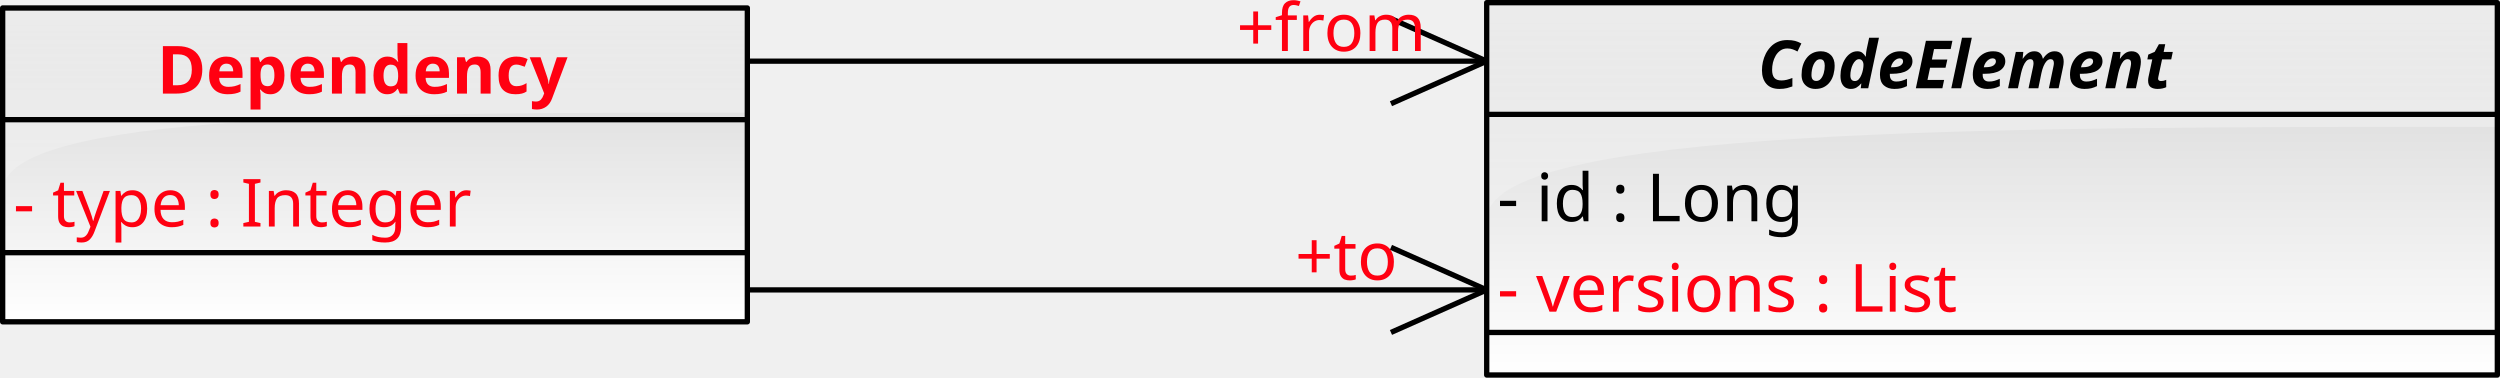
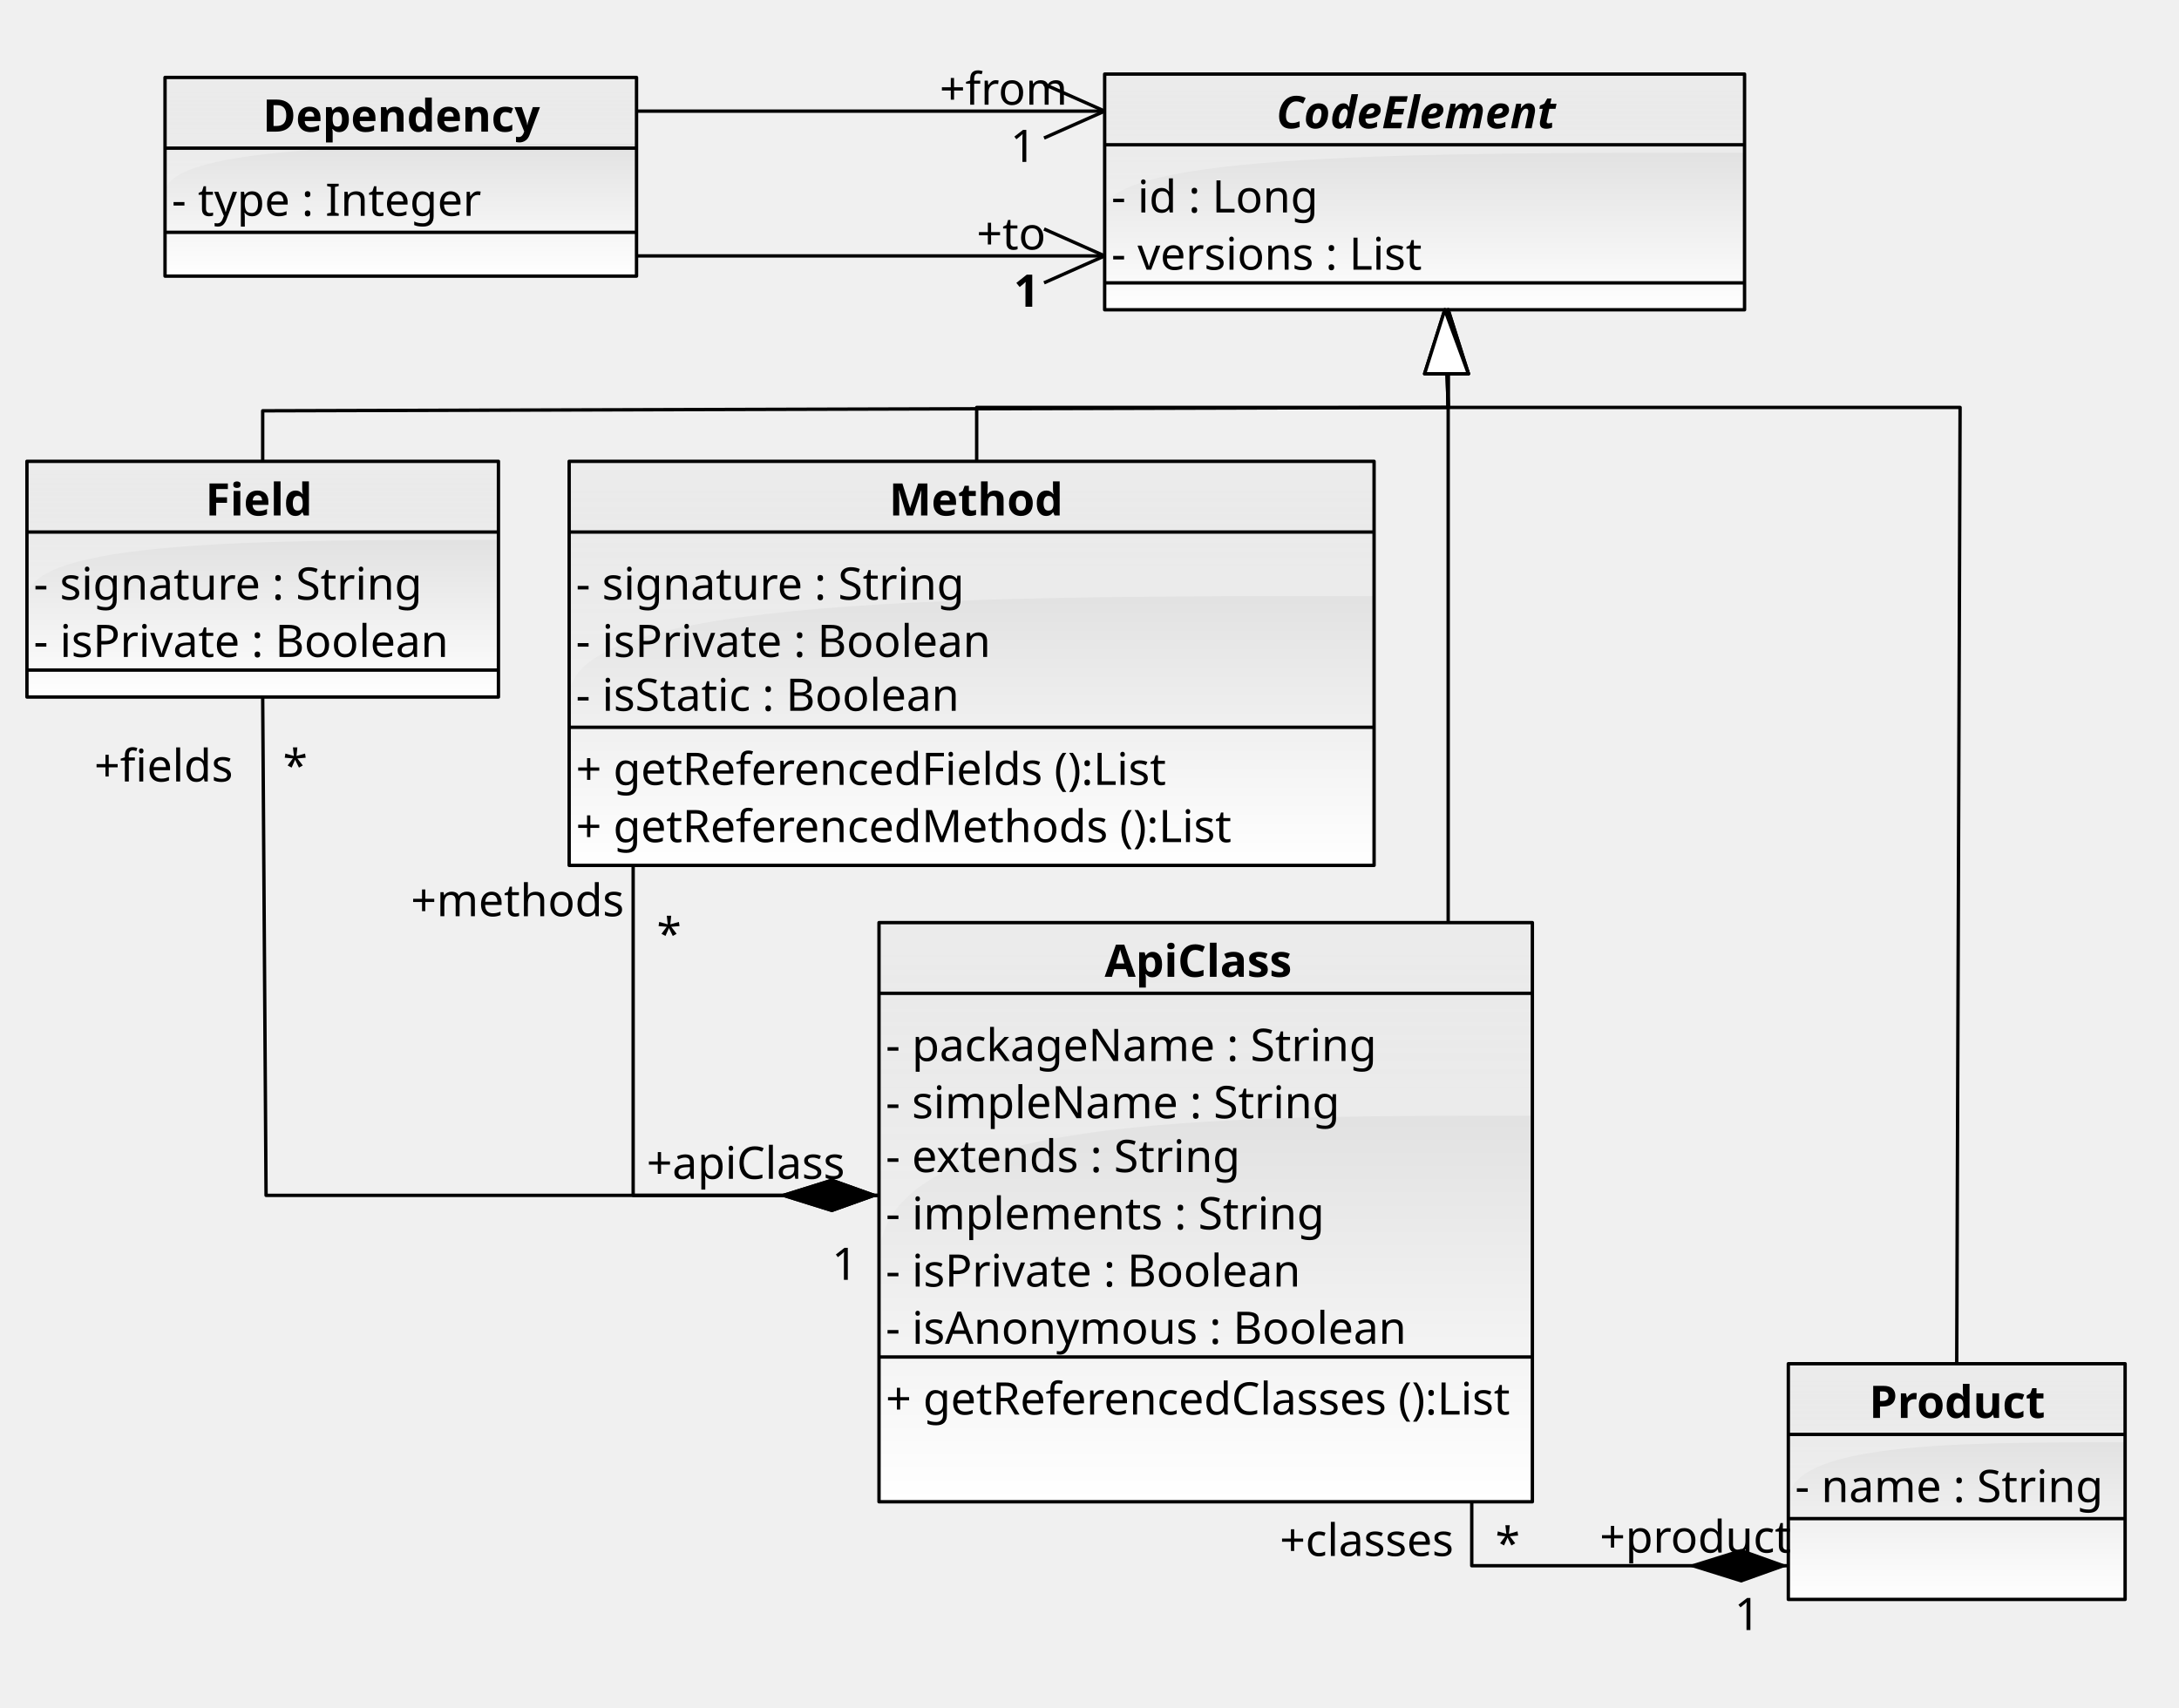
- <svg xmlns="http://www.w3.org/2000/svg" width="470" height="71" version="1.1" id="svg2">
-   <defs id="defs6">
-     <linearGradient id="fs1" x1="314.414" y1="36.245" x2="314.414" y2="151.571" gradientTransform="scale(1.647509,0.606977)" gradientUnits="userSpaceOnUse">
-       <stop offset="0%" stop-color="#D3D3D3" stop-opacity="1" id="stop9" />
-       <stop offset="100%" stop-color="#FFFFFF" stop-opacity="1" id="stop11" />
-     </linearGradient>
-     <linearGradient id="fs2" x1="240.138" y1="47.456" x2="240.138" y2="135.537" gradientTransform="scale(2.157096,0.4635863)" gradientUnits="userSpaceOnUse">
-       <stop offset="0%" stop-color="#FFFFFF" stop-opacity="0.549" id="stop14" />
-       <stop offset="100%" stop-color="#FFFFFF" stop-opacity="0.157" id="stop16" />
-     </linearGradient>
-     <linearGradient id="fs3" x1="1" y1="-3.8146973e-007" x2="1" y2="1">
-       <stop offset="0%" stop-color="#D3D3D3" stop-opacity="1" id="stop19" />
-       <stop offset="100%" stop-color="#FFFFFF" stop-opacity="1" id="stop21" />
-     </linearGradient>
-     <linearGradient id="fs4" x1="1" y1="-8.7193081e-007" x2="1" y2="1">
-       <stop offset="0%" stop-color="#FFFFFF" stop-opacity="0.549" id="stop24" />
-       <stop offset="100%" stop-color="#FFFFFF" stop-opacity="0.157" id="stop26" />
-     </linearGradient>
-     <linearGradient id="fs5" x1="1" y1="-6.5394812e-007" x2="1" y2="1">
-       <stop offset="0%" stop-color="#D3D3D3" stop-opacity="1" id="stop29" />
-       <stop offset="100%" stop-color="#FFFFFF" stop-opacity="1" id="stop31" />
-     </linearGradient>
-     <linearGradient id="fs6" x1="1" y1="-1.4886623e-006" x2="1" y2="1">
-       <stop offset="0%" stop-color="#FFFFFF" stop-opacity="0.549" id="stop34" />
-       <stop offset="100%" stop-color="#FFFFFF" stop-opacity="0.157" id="stop36" />
-     </linearGradient>
-     <linearGradient id="fs7" x1="1" y1="-5.3228337e-007" x2="1" y2="1">
-       <stop offset="0%" stop-color="#D3D3D3" stop-opacity="1" id="stop39" />
-       <stop offset="100%" stop-color="#FFFFFF" stop-opacity="1" id="stop41" />
-     </linearGradient>
-     <linearGradient id="fs8" x1="1" y1="-9.1552732e-007" x2="1" y2="1">
-       <stop offset="0%" stop-color="#FFFFFF" stop-opacity="0.549" id="stop44" />
-       <stop offset="100%" stop-color="#FFFFFF" stop-opacity="0.157" id="stop46" />
-     </linearGradient>
-     <linearGradient id="fs9" x1="1" y1="-6.1035157e-006" x2="1" y2="1">
-       <stop offset="0%" stop-color="#D3D3D3" stop-opacity="1" id="stop49" />
-       <stop offset="100%" stop-color="#FFFFFF" stop-opacity="1" id="stop51" />
-     </linearGradient>
-     <linearGradient id="fs10" x1="1" y1="-1.1164968e-005" x2="1" y2="1">
-       <stop offset="0%" stop-color="#FFFFFF" stop-opacity="0.549" id="stop54" />
-       <stop offset="100%" stop-color="#FFFFFF" stop-opacity="0.157" id="stop56" />
-     </linearGradient>
-     <linearGradient id="fs11" x1="122.694" y1="35.43" x2="122.694" y2="126.314" gradientTransform="scale(1.540416,0.6491753)" gradientUnits="userSpaceOnUse">
-       <stop offset="0%" stop-color="#D3D3D3" stop-opacity="1" id="stop59" />
-       <stop offset="100%" stop-color="#FFFFFF" stop-opacity="1" id="stop61" />
-     </linearGradient>
-     <linearGradient id="fs12" x1="93.709" y1="46.388" x2="93.709" y2="115.802" gradientTransform="scale(2.016878,0.4958159)" gradientUnits="userSpaceOnUse">
-       <stop offset="0%" stop-color="#FFFFFF" stop-opacity="0.549" id="stop64" />
-       <stop offset="100%" stop-color="#FFFFFF" stop-opacity="0.157" id="stop66" />
+ <svg xmlns="http://www.w3.org/2000/svg" width="647px" height="507px" version="1.1">
+   <defs>
+     <linearGradient id="fs1" x1="1px" y1="-3.26974060271823E-07px" x2="1px" y2="1px">
+       <stop offset="0%" stop-color="#D3D3D3" stop-opacity="1" />
+       <stop offset="100%" stop-color="#FFFFFF" stop-opacity="1" />
+     </linearGradient>
+     <linearGradient id="fs2" x1="1px" y1="-5.58248359538993E-07px" x2="1px" y2="1px">
+       <stop offset="0%" stop-color="#FFFFFF" stop-opacity="0.549" />
+       <stop offset="100%" stop-color="#FFFFFF" stop-opacity="0.157" />
+     </linearGradient>
+     <linearGradient id="fs3" x1="1px" y1="-3.81469732246842E-07px" x2="1px" y2="1px">
+       <stop offset="0%" stop-color="#D3D3D3" stop-opacity="1" />
+       <stop offset="100%" stop-color="#FFFFFF" stop-opacity="1" />
+     </linearGradient>
+     <linearGradient id="fs4" x1="1px" y1="-8.71930808443722E-07px" x2="1px" y2="1px">
+       <stop offset="0%" stop-color="#FFFFFF" stop-opacity="0.549" />
+       <stop offset="100%" stop-color="#FFFFFF" stop-opacity="0.157" />
+     </linearGradient>
+     <linearGradient id="fs5" x1="1px" y1="-6.53948120543646E-07px" x2="1px" y2="1px">
+       <stop offset="0%" stop-color="#D3D3D3" stop-opacity="1" />
+       <stop offset="100%" stop-color="#FFFFFF" stop-opacity="1" />
+     </linearGradient>
+     <linearGradient id="fs6" x1="1px" y1="-1.48866229210398E-06px" x2="1px" y2="1px">
+       <stop offset="0%" stop-color="#FFFFFF" stop-opacity="0.549" />
+       <stop offset="100%" stop-color="#FFFFFF" stop-opacity="0.157" />
+     </linearGradient>
+     <linearGradient id="fs7" x1="1px" y1="-5.32283365828334E-07px" x2="1px" y2="1px">
+       <stop offset="0%" stop-color="#D3D3D3" stop-opacity="1" />
+       <stop offset="100%" stop-color="#FFFFFF" stop-opacity="1" />
+     </linearGradient>
+     <linearGradient id="fs8" x1="1px" y1="-9.15527323286369E-07px" x2="1px" y2="1px">
+       <stop offset="0%" stop-color="#FFFFFF" stop-opacity="0.549" />
+       <stop offset="100%" stop-color="#FFFFFF" stop-opacity="0.157" />
+     </linearGradient>
+     <linearGradient id="fs9" x1="1px" y1="-6.10351571594947E-06px" x2="1px" y2="1px">
+       <stop offset="0%" stop-color="#D3D3D3" stop-opacity="1" />
+       <stop offset="100%" stop-color="#FFFFFF" stop-opacity="1" />
+     </linearGradient>
+     <linearGradient id="fs10" x1="1px" y1="-1.11649678729009E-05px" x2="1px" y2="1px">
+       <stop offset="0%" stop-color="#FFFFFF" stop-opacity="0.549" />
+       <stop offset="100%" stop-color="#FFFFFF" stop-opacity="0.157" />
+     </linearGradient>
+     <linearGradient id="fs11" x1="1px" y1="-9.69838254150091E-08px" x2="1px" y2="1px">
+       <stop offset="0%" stop-color="#D3D3D3" stop-opacity="1" />
+       <stop offset="100%" stop-color="#FFFFFF" stop-opacity="1" />
+     </linearGradient>
+     <linearGradient id="fs12" x1="1px" y1="-1.68295471780766E-07px" x2="1px" y2="1px">
+       <stop offset="0%" stop-color="#FFFFFF" stop-opacity="0.549" />
+       <stop offset="100%" stop-color="#FFFFFF" stop-opacity="0.157" />
    </linearGradient>
    <clipPath id="cp1">
-       <path d="m 327,21 192,0 0,72 -192,0 z" id="path69" />
+       <path d="M 327 21 L 519 21  519 93  327 93 z " />
    </clipPath>
    <clipPath id="cp2">
-       <path d="m 168,136 241,0 0,122 -241,0 z" id="path72" />
+       <path d="M 168 136 L 409 136  409 258  168 258 z " />
    </clipPath>
    <clipPath id="cp3">
-       <path d="m 7,136 142,0 0,72 -142,0 z" id="path75" />
+       <path d="M 7 136 L 149 136  149 208  7 208 z " />
    </clipPath>
    <clipPath id="cp4">
-       <path d="m 260,273 196,0 0,174 -196,0 z" id="path78" />
+       <path d="M 260 273 L 456 273  456 447  260 447 z " />
    </clipPath>
    <clipPath id="cp5">
-       <path d="m 530,404 102,0 0,72 -102,0 z" id="path81" />
+       <path d="M 530 404 L 632 404  632 476  530 476 z " />
    </clipPath>
    <clipPath id="cp6">
-       <path d="m 48,22 142,0 0,61 -142,0 z" id="path84" />
+       <path d="M 48 22 L 190 22  190 83  48 83 z " />
    </clipPath>
  </defs>
-   <g id="g86" transform="translate(-48.5,-21.5)">
-     <rect x="328" y="22" width="190" height="70" id="rect88" style="fill:url(#fs1)" />
-     <path d="m 518,45.333 c -95,0 -190,0 -190,17.5 L 328,22 l 190,0 0,23.333 z" id="path90" style="fill:url(#fs2)" />
-     <rect x="328" y="22" width="190" height="70" stroke-miterlimit="10" id="rect92" style="fill:none;stroke:#000000;stroke-width:1px;stroke-linejoin:round;stroke-miterlimit:10;stroke-dashoffset:0" />
-     <g clip-path="url(#cp1)" id="g94">
-       <text x="379" y="38.091" font-size="10pt" font-weight="bold" font-style="italic" id="text96" style="font-size:12.5px;font-style:italic;font-weight:bold;fill:#000000;font-family:Microsoft Sans Serif">CodeElement</text>
-       <line x1="328" y1="43" x2="518" y2="43" stroke-miterlimit="10" id="line98" style="stroke:#000000;stroke-width:1px;stroke-linejoin:round;stroke-miterlimit:10;stroke-dashoffset:0" />
-       <text x="330" y="63.091" font-size="10pt" id="text100" style="font-size:12.5px;fill:#000000;font-family:Microsoft Sans Serif">- id : Long</text>
-       <text x="330" y="80.091" font-size="10pt" id="text102" style="font-size:12.5px;fill:#ff0011;fill-opacity:1;font-family:Microsoft Sans Serif">- versions : List</text>
-       <line x1="328" y1="84" x2="518" y2="84" stroke-miterlimit="10" id="line104" style="stroke:#000000;stroke-width:1px;stroke-linejoin:round;stroke-miterlimit:10;stroke-dashoffset:0" />
-     </g>
-   </g>
-   <g id="g200" transform="translate(-48.5,-21.5)">
-     <rect x="49" y="23" width="140" height="59" id="rect202" style="fill:url(#fs11)" />
-     <path d="m 189,42.667 c -70,0 -140,0 -140,14.75 L 49,23 l 140,0 0,19.667 z" id="path204" style="fill:url(#fs12)" />
-     <rect x="49" y="23" width="140" height="59" stroke-miterlimit="10" id="rect206" style="fill:none;stroke:#000000;stroke-width:1px;stroke-linejoin:round;stroke-miterlimit:10;stroke-dashoffset:0" />
-     <g clip-path="url(#cp6)" id="g208">
-       <text x="78" y="39.091" font-size="10pt" font-weight="bold" id="text210" style="font-size:12.5px;font-weight:bold;fill:#ff0011;fill-opacity:1;font-family:Microsoft Sans Serif">Dependency</text>
-       <line x1="49" y1="44" x2="189" y2="44" stroke-miterlimit="10" id="line212" style="stroke:#000000;stroke-width:1px;stroke-linejoin:round;stroke-miterlimit:10;stroke-dashoffset:0" />
-       <text x="51" y="64.091" font-size="10pt" id="text214" style="font-size:12.5px;fill:#000000;font-family:Microsoft Sans Serif">
-         <tspan style="fill:#ff0011;fill-opacity:1" id="tspan4065">- type : Integer</tspan>
-       </text>
-       <line x1="49" y1="69" x2="189" y2="69" stroke-miterlimit="10" id="line216" style="stroke:#000000;stroke-width:1px;stroke-linejoin:round;stroke-miterlimit:10;stroke-dashoffset:0" />
-     </g>
-   </g>
-   <g id="g290" transform="translate(-48.5,-21.5)">
-     <polyline points="189,33 328,33 " stroke-miterlimit="10" id="polyline292" style="fill:none;stroke:#000000;stroke-width:1px;stroke-linejoin:round;stroke-miterlimit:10;stroke-dashoffset:0" />
-     <line x1="328" y1="33" x2="310" y2="25" stroke-miterlimit="10" id="line294" style="stroke:#000000;stroke-width:1px;stroke-linejoin:round;stroke-miterlimit:10;stroke-dashoffset:0" />
-     <line x1="328" y1="33" x2="310" y2="41" stroke-miterlimit="10" id="line296" style="stroke:#000000;stroke-width:1px;stroke-linejoin:round;stroke-miterlimit:10;stroke-dashoffset:0" />
-     <text x="300" y="48.091" font-size="10pt" id="text298" style="font-size:12.5px;fill:#000000;font-family:Microsoft Sans Serif" />
-     <text x="281" y="31.091" font-size="10pt" id="text300" style="font-size:12.5px;fill:#000000;font-family:Microsoft Sans Serif">
-       <tspan style="fill:#ff0011;fill-opacity:1" id="tspan4061">+from</tspan>
-     </text>
-   </g>
-   <g id="g302" transform="translate(-48.5,-21.5)">
-     <polyline points="189,76 328,76 " stroke-miterlimit="10" id="polyline304" style="fill:none;stroke:#000000;stroke-width:1px;stroke-linejoin:round;stroke-miterlimit:10;stroke-dashoffset:0" />
-     <line x1="328" y1="76" x2="310" y2="68" stroke-miterlimit="10" id="line306" style="stroke:#000000;stroke-width:1px;stroke-linejoin:round;stroke-miterlimit:10;stroke-dashoffset:0" />
-     <line x1="328" y1="76" x2="310" y2="84" stroke-miterlimit="10" id="line308" style="stroke:#000000;stroke-width:1px;stroke-linejoin:round;stroke-miterlimit:10;stroke-dashoffset:0" />
-     <text x="292" y="74.091" font-size="10pt" id="text310" style="font-size:12.5px;fill:#000000;font-family:Microsoft Sans Serif">
-       <tspan style="fill:#ff0011;fill-opacity:1" id="tspan4063">+to</tspan>
-     </text>
+   <g transform="matrix(1 0 0 1 0 0)">
+     <rect x="328px" y="22px" width="190px" height="70px" fill="url(#fs1)" />
+     <path d="M 518 45.333 C 423 45.333  328 45.333  328 62.833 L 328 22  518 22  518 45.333 z " fill="url(#fs2)" />
+     <rect x="328px" y="22px" width="190px" height="70px" fill="none" stroke="#000000" stroke-width="1px" stroke-dashoffset="0" stroke-linejoin="round" stroke-miterlimit="10" />
+     <g clip-path="url(#cp1)">
+       <text x="379px" y="38.091px" font-family="Microsoft Sans Serif" font-size="10pt" font-weight="bold" font-style="italic" fill="#000000">CodeElement</text>
+       <line x1="328px" y1="43px" x2="518px" y2="43px" stroke="#000000" stroke-width="1px" stroke-dashoffset="0" stroke-linejoin="round" stroke-miterlimit="10" />
+       <text x="330px" y="63.091px" font-family="Microsoft Sans Serif" font-size="10pt" fill="#000000">- id : Long</text>
+       <text x="330px" y="80.091px" font-family="Microsoft Sans Serif" font-size="10pt" fill="#000000">- versions : List</text>
+       <line x1="328px" y1="84px" x2="518px" y2="84px" stroke="#000000" stroke-width="1px" stroke-dashoffset="0" stroke-linejoin="round" stroke-miterlimit="10" />
+     </g>
+   </g>
+   <g transform="matrix(1 0 0 1 0 0)">
+     <rect x="169px" y="137px" width="239px" height="120px" fill="url(#fs3)" />
+     <path d="M 408 177 C 288.5 177  169 177  169 207 L 169 137  408 137  408 177 z " fill="url(#fs4)" />
+     <rect x="169px" y="137px" width="239px" height="120px" fill="none" stroke="#000000" stroke-width="1px" stroke-dashoffset="0" stroke-linejoin="round" stroke-miterlimit="10" />
+     <g clip-path="url(#cp2)">
+       <text x="264px" y="153.091px" font-family="Microsoft Sans Serif" font-size="10pt" font-weight="bold" fill="#000000">Method</text>
+       <line x1="169px" y1="158px" x2="408px" y2="158px" stroke="#000000" stroke-width="1px" stroke-dashoffset="0" stroke-linejoin="round" stroke-miterlimit="10" />
+       <text x="171px" y="178.091px" font-family="Microsoft Sans Serif" font-size="10pt" fill="#000000">- signature : String</text>
+       <text x="171px" y="195.091px" font-family="Microsoft Sans Serif" font-size="10pt" fill="#000000">- isPrivate : Boolean</text>
+       <text x="171px" y="211.091px" font-family="Microsoft Sans Serif" font-size="10pt" fill="#000000">- isStatic : Boolean</text>
+       <line x1="169px" y1="216px" x2="408px" y2="216px" stroke="#000000" stroke-width="1px" stroke-dashoffset="0" stroke-linejoin="round" stroke-miterlimit="10" />
+       <text x="171px" y="233.091px" font-family="Microsoft Sans Serif" font-size="10pt" fill="#000000">+ getReferencedFields ():List</text>
+       <text x="171px" y="250.091px" font-family="Microsoft Sans Serif" font-size="10pt" fill="#000000">+ getReferencedMethods ():List</text>
+     </g>
+   </g>
+   <g transform="matrix(1 0 0 1 0 0)">
+     <rect x="8px" y="137px" width="140px" height="70px" fill="url(#fs5)" />
+     <path d="M 148 160.333 C 78 160.333  8 160.333  8 177.833 L 8 137  148 137  148 160.333 z " fill="url(#fs6)" />
+     <rect x="8px" y="137px" width="140px" height="70px" fill="none" stroke="#000000" stroke-width="1px" stroke-dashoffset="0" stroke-linejoin="round" stroke-miterlimit="10" />
+     <g clip-path="url(#cp3)">
+       <text x="61px" y="153.091px" font-family="Microsoft Sans Serif" font-size="10pt" font-weight="bold" fill="#000000">Field</text>
+       <line x1="8px" y1="158px" x2="148px" y2="158px" stroke="#000000" stroke-width="1px" stroke-dashoffset="0" stroke-linejoin="round" stroke-miterlimit="10" />
+       <text x="10px" y="178.091px" font-family="Microsoft Sans Serif" font-size="10pt" fill="#000000">- signature : String</text>
+       <text x="10px" y="195.091px" font-family="Microsoft Sans Serif" font-size="10pt" fill="#000000">- isPrivate : Boolean</text>
+       <line x1="8px" y1="199px" x2="148px" y2="199px" stroke="#000000" stroke-width="1px" stroke-dashoffset="0" stroke-linejoin="round" stroke-miterlimit="10" />
+     </g>
+   </g>
+   <g transform="matrix(1 0 0 1 0 0)">
+     <rect x="261px" y="274px" width="194px" height="172px" fill="url(#fs7)" />
+     <path d="M 455 331.333 C 358 331.333  261 331.333  261 374.333 L 261 274  455 274  455 331.333 z " fill="url(#fs8)" />
+     <rect x="261px" y="274px" width="194px" height="172px" fill="none" stroke="#000000" stroke-width="1px" stroke-dashoffset="0" stroke-linejoin="round" stroke-miterlimit="10" />
+     <g clip-path="url(#cp4)">
+       <text x="328px" y="290.091px" font-family="Microsoft Sans Serif" font-size="10pt" font-weight="bold" fill="#000000">ApiClass</text>
+       <line x1="261px" y1="295px" x2="455px" y2="295px" stroke="#000000" stroke-width="1px" stroke-dashoffset="0" stroke-linejoin="round" stroke-miterlimit="10" />
+       <text x="263px" y="315.091px" font-family="Microsoft Sans Serif" font-size="10pt" fill="#000000">- packageName : String</text>
+       <text x="263px" y="332.091px" font-family="Microsoft Sans Serif" font-size="10pt" fill="#000000">- simpleName : String</text>
+       <text x="263px" y="348.091px" font-family="Microsoft Sans Serif" font-size="10pt" fill="#000000">- extends : String</text>
+       <text x="263px" y="365.091px" font-family="Microsoft Sans Serif" font-size="10pt" fill="#000000">- implements : String</text>
+       <text x="263px" y="382.091px" font-family="Microsoft Sans Serif" font-size="10pt" fill="#000000">- isPrivate : Boolean</text>
+       <text x="263px" y="399.091px" font-family="Microsoft Sans Serif" font-size="10pt" fill="#000000">- isAnonymous : Boolean</text>
+       <line x1="261px" y1="403px" x2="455px" y2="403px" stroke="#000000" stroke-width="1px" stroke-dashoffset="0" stroke-linejoin="round" stroke-miterlimit="10" />
+       <text x="263px" y="420.091px" font-family="Microsoft Sans Serif" font-size="10pt" fill="#000000">+ getReferencedClasses ():List</text>
+     </g>
+   </g>
+   <g transform="matrix(1 0 0 1 0 0)">
+     <rect x="531px" y="405px" width="100px" height="70px" fill="url(#fs9)" />
+     <path d="M 631 428.333 C 581 428.333  531 428.333  531 445.833 L 531 405  631 405  631 428.333 z " fill="url(#fs10)" />
+     <rect x="531px" y="405px" width="100px" height="70px" fill="none" stroke="#000000" stroke-width="1px" stroke-dashoffset="0" stroke-linejoin="round" stroke-miterlimit="10" />
+     <g clip-path="url(#cp5)">
+       <text x="555px" y="421.091px" font-family="Microsoft Sans Serif" font-size="10pt" font-weight="bold" fill="#000000">Product</text>
+       <line x1="531px" y1="426px" x2="631px" y2="426px" stroke="#000000" stroke-width="1px" stroke-dashoffset="0" stroke-linejoin="round" stroke-miterlimit="10" />
+       <text x="533px" y="446.091px" font-family="Microsoft Sans Serif" font-size="10pt" fill="#000000">- name : String</text>
+       <line x1="531px" y1="451px" x2="631px" y2="451px" stroke="#000000" stroke-width="1px" stroke-dashoffset="0" stroke-linejoin="round" stroke-miterlimit="10" />
+     </g>
+   </g>
+   <g transform="matrix(1 0 0 1 0 0)">
+     <rect x="49px" y="23px" width="140px" height="59px" fill="url(#fs11)" />
+     <path d="M 189 42.667 C 119 42.667  49 42.667  49 57.417 L 49 23  189 23  189 42.667 z " fill="url(#fs12)" />
+     <rect x="49px" y="23px" width="140px" height="59px" fill="none" stroke="#000000" stroke-width="1px" stroke-dashoffset="0" stroke-linejoin="round" stroke-miterlimit="10" />
+     <g clip-path="url(#cp6)">
+       <text x="78px" y="39.091px" font-family="Microsoft Sans Serif" font-size="10pt" font-weight="bold" fill="#000000">Dependency</text>
+       <line x1="49px" y1="44px" x2="189px" y2="44px" stroke="#000000" stroke-width="1px" stroke-dashoffset="0" stroke-linejoin="round" stroke-miterlimit="10" />
+       <text x="51px" y="64.091px" font-family="Microsoft Sans Serif" font-size="10pt" fill="#000000">- type : Integer</text>
+       <line x1="49px" y1="69px" x2="189px" y2="69px" stroke="#000000" stroke-width="1px" stroke-dashoffset="0" stroke-linejoin="round" stroke-miterlimit="10" />
+     </g>
+   </g>
+   <g transform="matrix(1 0 0 1 0 0)">
+     <polyline points="437,446 437,465 531,465 " fill="none" stroke="#000000" stroke-width="1px" stroke-dashoffset="0" stroke-linejoin="round" stroke-miterlimit="10" />
+     <polygon points="531,465 517,460 501,465 517,470 " fill="#000000" />
+     <text x="444px" y="463.091px" font-family="Microsoft Sans Serif" font-size="10pt" fill="#000000">*</text>
+     <text x="380px" y="462.091px" font-family="Microsoft Sans Serif" font-size="10pt" fill="#000000">+classes</text>
+     <text x="515px" y="484.091px" font-family="Microsoft Sans Serif" font-size="10pt" fill="#000000">1</text>
+     <text x="475px" y="461.091px" font-family="Microsoft Sans Serif" font-size="10pt" fill="#000000">+product</text>
+   </g>
+   <g transform="matrix(1 0 0 1 0 0)">
+     <polyline points="188,257 188,355 261,355 " fill="none" stroke="#000000" stroke-width="1px" stroke-dashoffset="0" stroke-linejoin="round" stroke-miterlimit="10" />
+     <polygon points="261,355 247,350 231,355 247,360 " fill="#000000" />
+     <text x="195px" y="282.091px" font-family="Microsoft Sans Serif" font-size="10pt" fill="#000000">*</text>
+     <text x="122px" y="272.091px" font-family="Microsoft Sans Serif" font-size="10pt" fill="#000000">+methods</text>
+   </g>
+   <g transform="matrix(1 0 0 1 0 0)">
+     <polyline points="78,207 79,355 261,355 " fill="none" stroke="#000000" stroke-width="1px" stroke-dashoffset="0" stroke-linejoin="round" stroke-miterlimit="10" />
+     <polygon points="261,355 247,350 231,355 247,360 " fill="#000000" />
+     <text x="84px" y="232.091px" font-family="Microsoft Sans Serif" font-size="10pt" fill="#000000">*</text>
+     <text x="28px" y="232.091px" font-family="Microsoft Sans Serif" font-size="10pt" fill="#000000">+fields</text>
+     <text x="247px" y="380.091px" font-family="Microsoft Sans Serif" font-size="10pt" fill="#000000">1</text>
+     <text x="192px" y="350.091px" font-family="Microsoft Sans Serif" font-size="10pt" fill="#000000">+apiClass</text>
+   </g>
+   <g transform="matrix(1 0 0 1 0 0)">
+     <polyline points="78,137 78,122 430,121 429,92 " fill="none" stroke="#000000" stroke-width="1px" stroke-dashoffset="0" stroke-linejoin="round" stroke-miterlimit="10" />
+     <polygon points="429,92 423,111 436,111 " fill="#FFFFFF" />
+     <polygon fill="none" points="429,92 423,111 436,111 " stroke="#000000" stroke-width="1px" stroke-dashoffset="0" stroke-linejoin="round" stroke-miterlimit="10" />
+   </g>
+   <g transform="matrix(1 0 0 1 0 0)">
+     <polyline points="290,137 290,121 430,121 430,92 " fill="none" stroke="#000000" stroke-width="1px" stroke-dashoffset="0" stroke-linejoin="round" stroke-miterlimit="10" />
+     <polygon points="430,92 424,111 436,111 " fill="#FFFFFF" />
+     <polygon fill="none" points="430,92 424,111 436,111 " stroke="#000000" stroke-width="1px" stroke-dashoffset="0" stroke-linejoin="round" stroke-miterlimit="10" />
+     <text x="301px" y="91.091px" font-family="Microsoft Sans Serif" font-size="10pt" font-weight="bold" fill="#000000">1</text>
+   </g>
+   <g transform="matrix(1 0 0 1 0 0)">
+     <polyline points="430,274 430,92 " fill="none" stroke="#000000" stroke-width="1px" stroke-dashoffset="0" stroke-linejoin="round" stroke-miterlimit="10" />
+     <polygon points="430,92 424,111 436,111 " fill="#FFFFFF" />
+     <polygon fill="none" points="430,92 424,111 436,111 " stroke="#000000" stroke-width="1px" stroke-dashoffset="0" stroke-linejoin="round" stroke-miterlimit="10" />
+   </g>
+   <g transform="matrix(1 0 0 1 0 0)">
+     <polyline points="581,405 582,121 430,121 429,92 " fill="none" stroke="#000000" stroke-width="1px" stroke-dashoffset="0" stroke-linejoin="round" stroke-miterlimit="10" />
+     <polygon points="429,92 423,111 436,111 " fill="#FFFFFF" />
+     <polygon fill="none" points="429,92 423,111 436,111 " stroke="#000000" stroke-width="1px" stroke-dashoffset="0" stroke-linejoin="round" stroke-miterlimit="10" />
+   </g>
+   <g transform="matrix(1 0 0 1 0 0)">
+     <polyline points="189,33 328,33 " fill="none" stroke="#000000" stroke-width="1px" stroke-dashoffset="0" stroke-linejoin="round" stroke-miterlimit="10" />
+     <line x1="328px" y1="33px" x2="310px" y2="25px" stroke="#000000" stroke-width="1px" stroke-dashoffset="0" stroke-linejoin="round" stroke-miterlimit="10" />
+     <line x1="328px" y1="33px" x2="310px" y2="41px" stroke="#000000" stroke-width="1px" stroke-dashoffset="0" stroke-linejoin="round" stroke-miterlimit="10" />
+     <text x="300px" y="48.091px" font-family="Microsoft Sans Serif" font-size="10pt" fill="#000000">1</text>
+     <text x="279px" y="31.091px" font-family="Microsoft Sans Serif" font-size="10pt" fill="#000000">+from</text>
+   </g>
+   <g transform="matrix(1 0 0 1 0 0)">
+     <polyline points="189,76 328,76 " fill="none" stroke="#000000" stroke-width="1px" stroke-dashoffset="0" stroke-linejoin="round" stroke-miterlimit="10" />
+     <line x1="328px" y1="76px" x2="310px" y2="68px" stroke="#000000" stroke-width="1px" stroke-dashoffset="0" stroke-linejoin="round" stroke-miterlimit="10" />
+     <line x1="328px" y1="76px" x2="310px" y2="84px" stroke="#000000" stroke-width="1px" stroke-dashoffset="0" stroke-linejoin="round" stroke-miterlimit="10" />
+     <text x="290px" y="74.091px" font-family="Microsoft Sans Serif" font-size="10pt" fill="#000000">+to</text>
  </g>
</svg>
